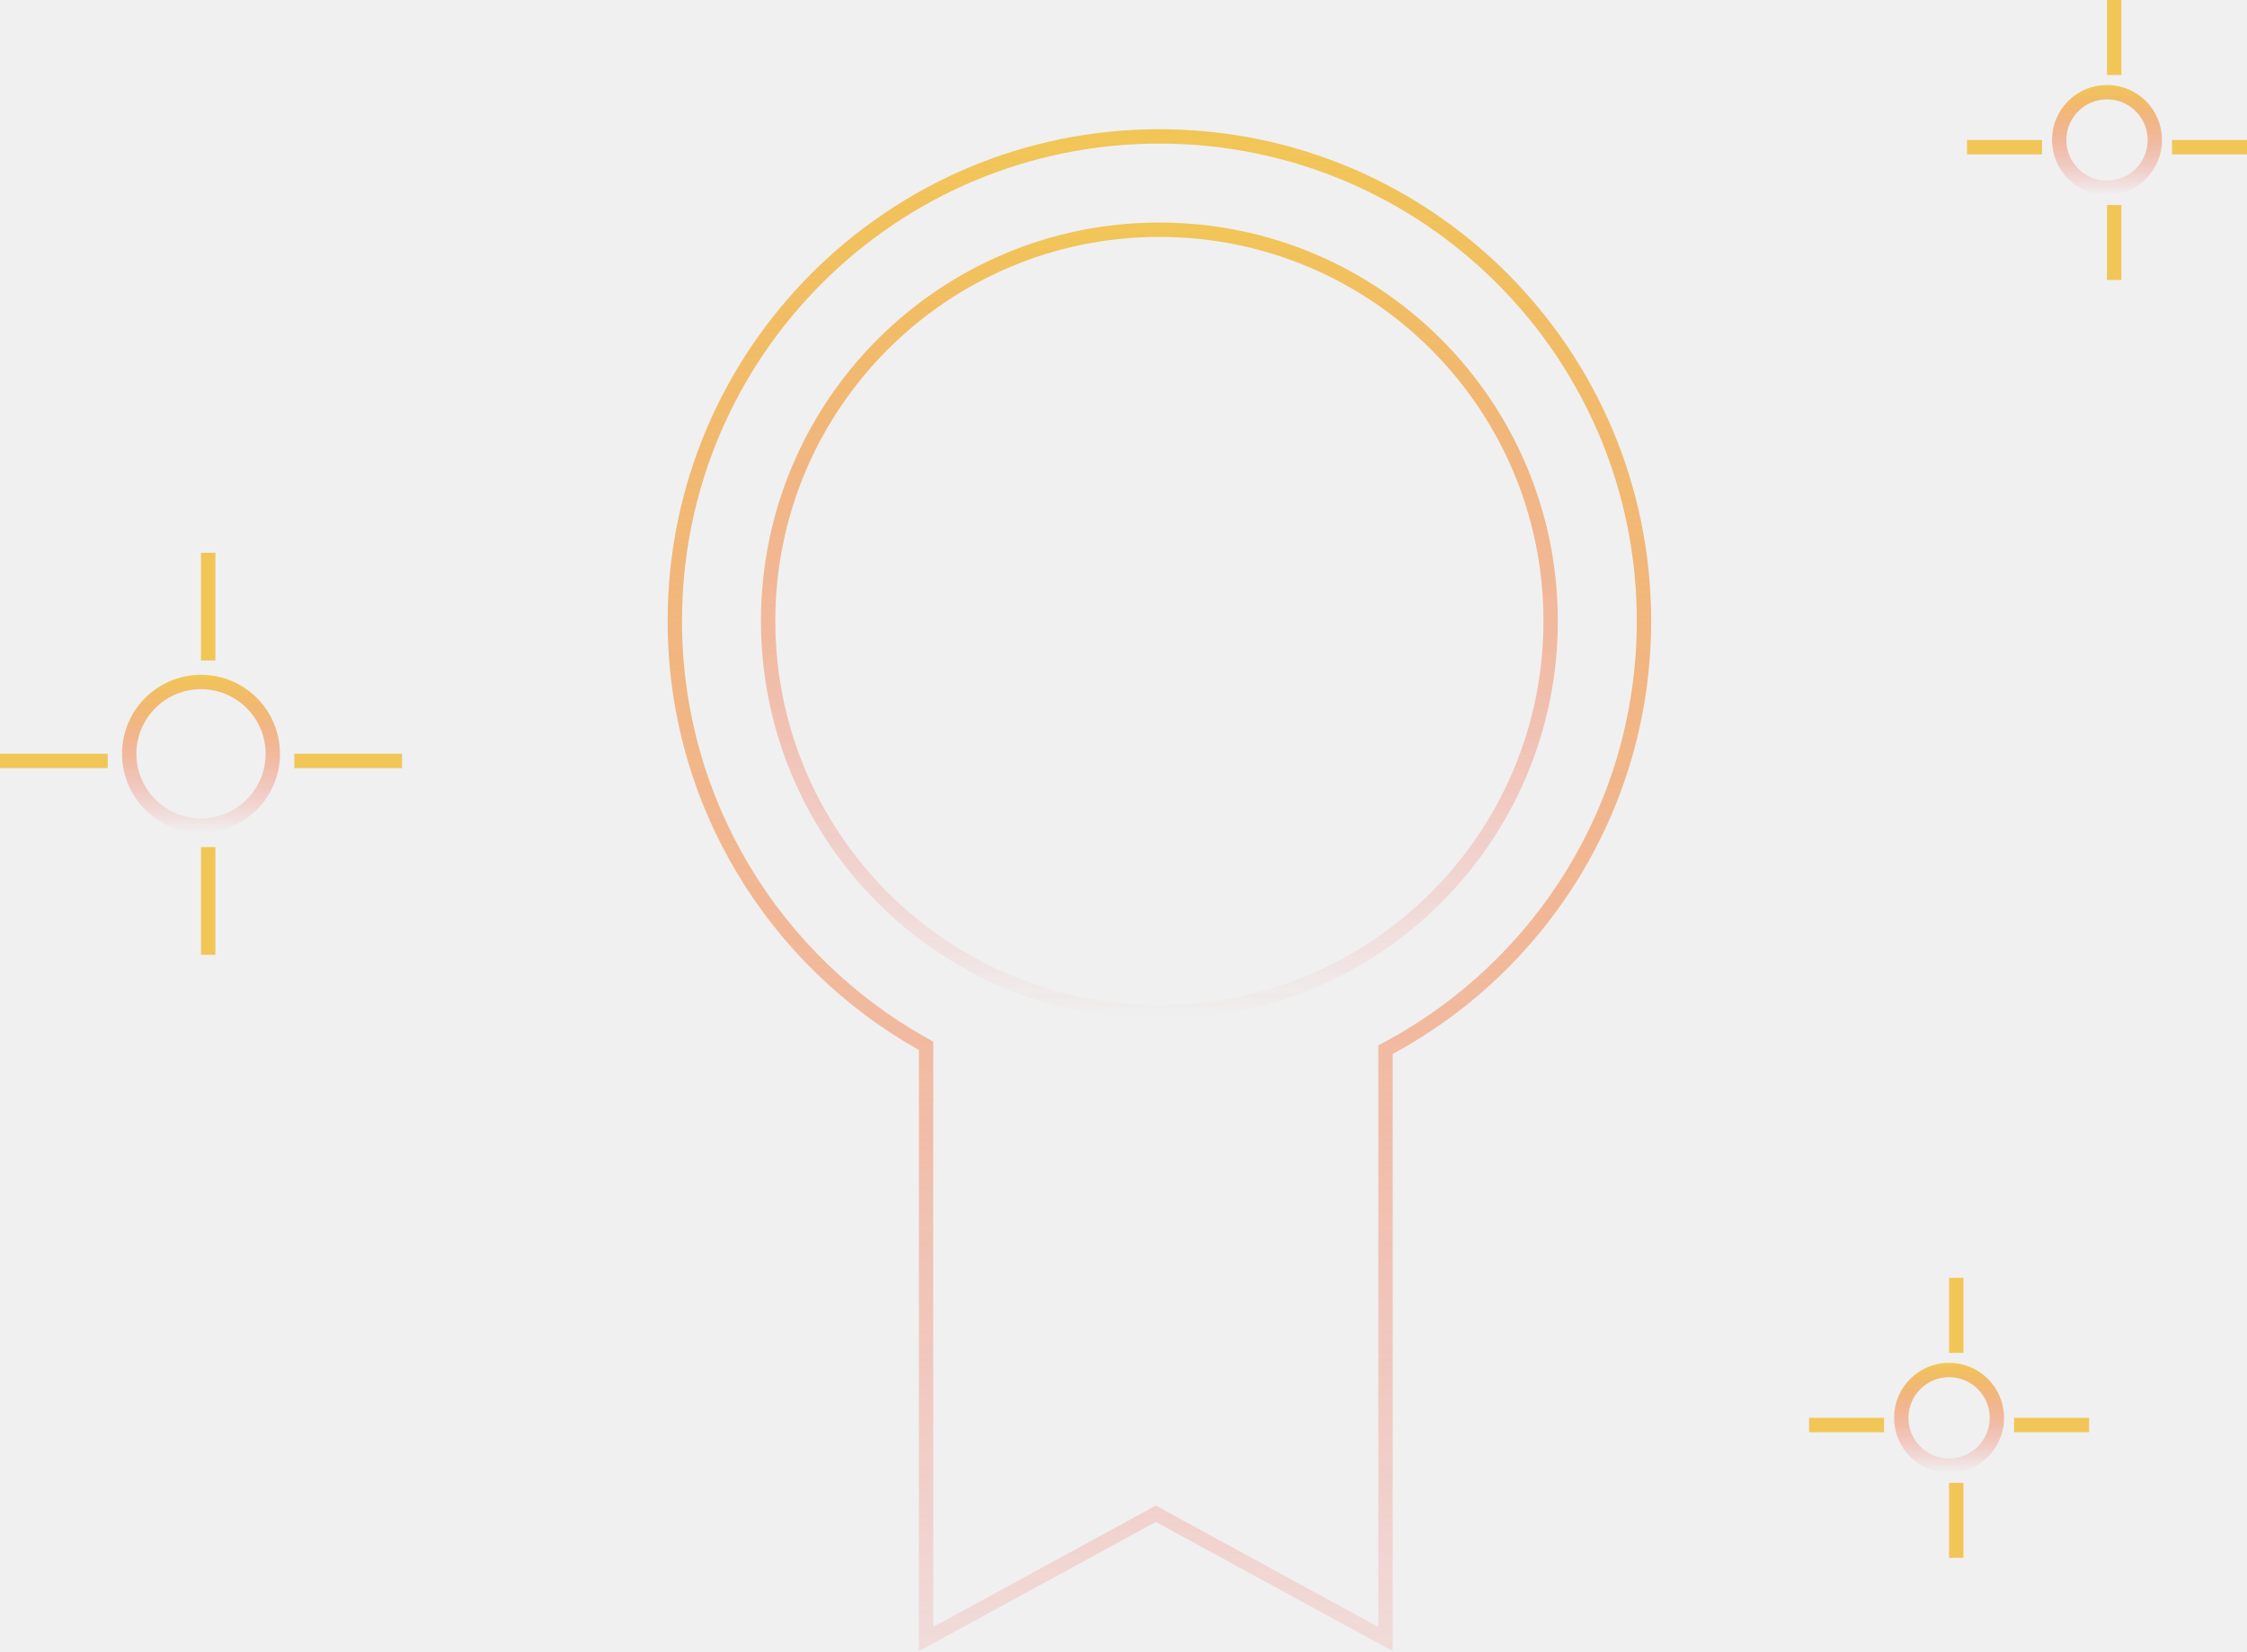
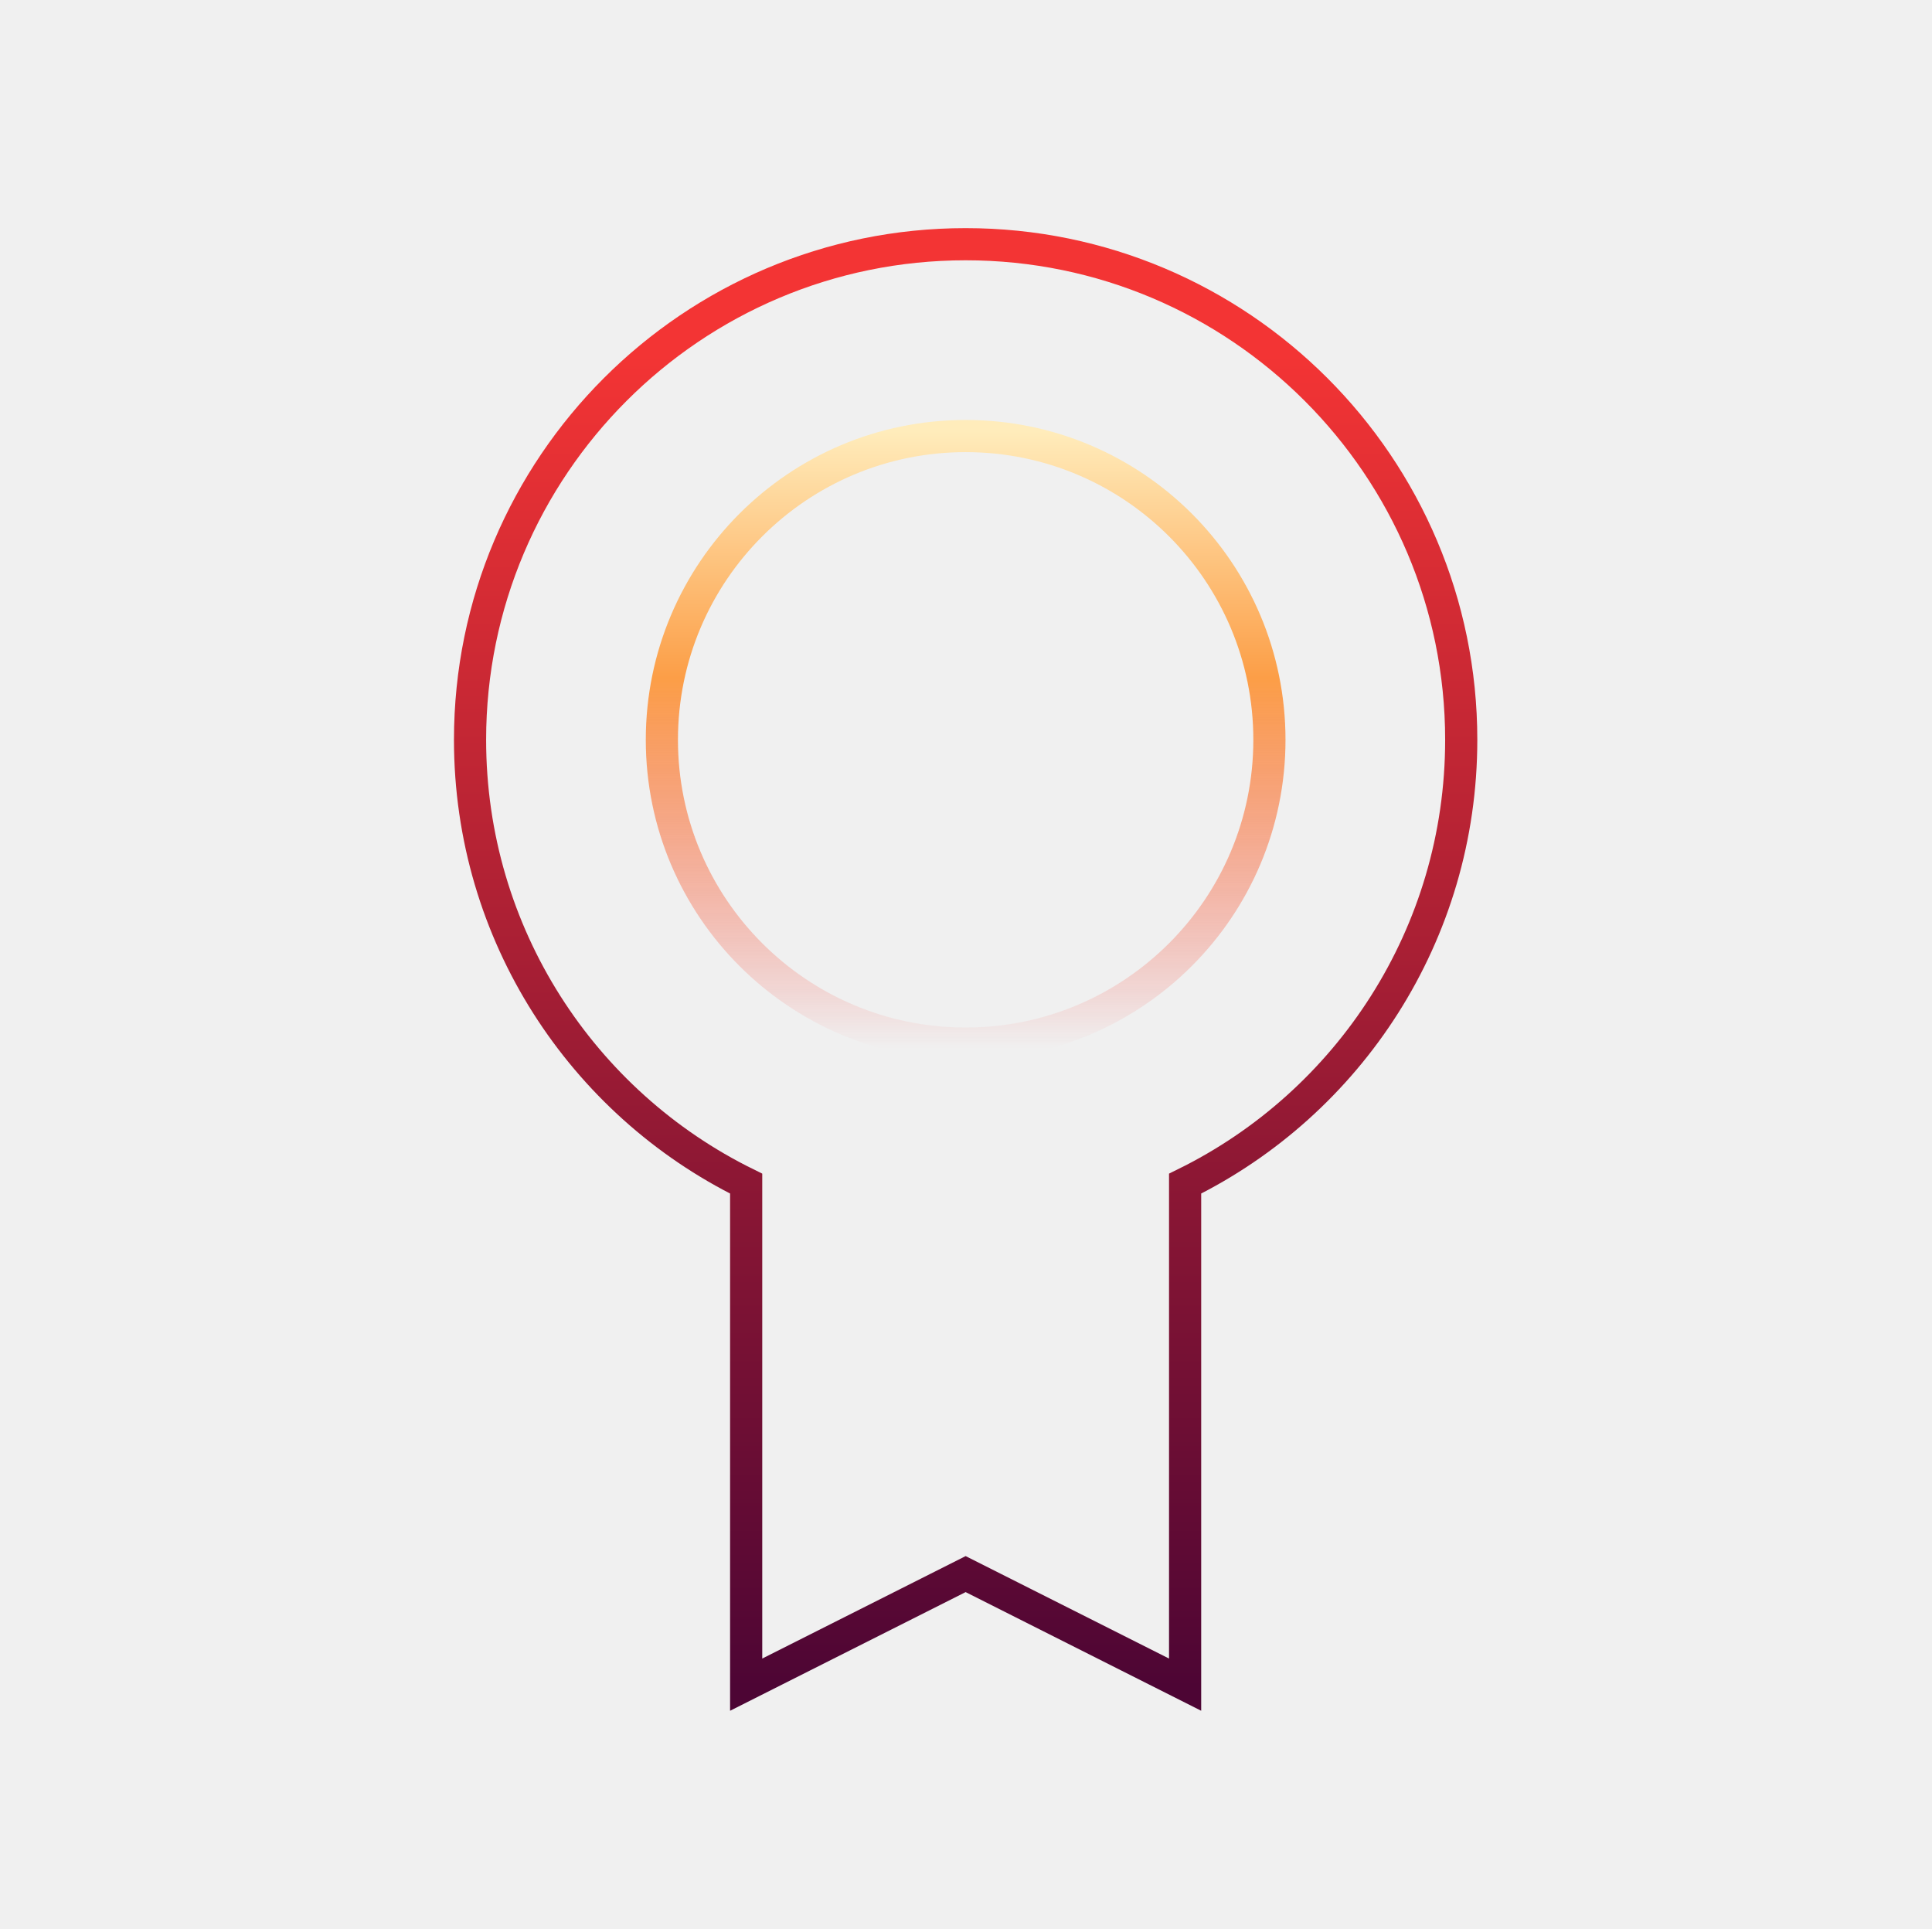
- <svg xmlns="http://www.w3.org/2000/svg" width="313" height="230" viewBox="0 0 313 230" fill="none">
-   <mask id="path-1-inside-1_13_9" fill="white">
-     <path fill-rule="evenodd" clip-rule="evenodd" d="M194 146.814C215.436 135.239 230 112.57 230 86.5C230 48.669 199.332 18 161.5 18C123.668 18 93 48.669 93 86.5C93 112.163 107.112 134.53 128 146.263V230L161 212L194 230V146.814Z" />
-   </mask>
-   <path d="M194 146.814L193.05 145.054L192 145.621V146.814H194ZM128 146.263H130V145.093L128.98 144.52L128 146.263ZM128 230H126V233.369L128.958 231.756L128 230ZM161 212L161.958 210.244L161 209.722L160.042 210.244L161 212ZM194 230L193.042 231.756L196 233.369V230H194ZM228 86.5C228 111.807 213.865 133.815 193.05 145.054L194.95 148.574C217.007 136.664 232 113.334 232 86.5H228ZM161.5 20C198.227 20 228 49.773 228 86.5H232C232 47.564 200.436 16 161.5 16V20ZM95 86.5C95 49.773 124.773 20 161.5 20V16C122.564 16 91 47.564 91 86.5H95ZM128.98 144.52C108.697 133.126 95 111.411 95 86.5H91C91 112.915 105.528 135.934 127.02 148.007L128.98 144.52ZM130 230V146.263H126V230H130ZM160.042 210.244L127.042 228.244L128.958 231.756L161.958 213.756L160.042 210.244ZM194.958 228.244L161.958 210.244L160.042 213.756L193.042 231.756L194.958 228.244ZM192 146.814V230H196V146.814H192Z" fill="url(#paint0_linear_13_9)" mask="url(#path-1-inside-1_13_9)" />
-   <circle cx="161.5" cy="86.5" r="54.5" stroke="url(#paint1_linear_13_9)" stroke-width="2" />
-   <circle cx="28" cy="105" r="10" stroke="url(#paint2_linear_13_9)" stroke-width="2" />
-   <line x1="29" y1="77" x2="29" y2="92" stroke="url(#paint3_linear_13_9)" stroke-width="2" />
-   <line x1="29" y1="118" x2="29" y2="133" stroke="url(#paint4_linear_13_9)" stroke-width="2" />
-   <line x1="15" y1="106" x2="-8.74228e-08" y2="106" stroke="url(#paint5_linear_13_9)" stroke-width="2" />
-   <line x1="56" y1="106" x2="41" y2="106" stroke="url(#paint6_linear_13_9)" stroke-width="2" />
-   <circle cx="271.5" cy="197.5" r="6.661" stroke="url(#paint7_linear_13_9)" stroke-width="2" />
-   <line x1="272.5" y1="178" x2="272.5" y2="188.446" stroke="url(#paint8_linear_13_9)" stroke-width="2" />
-   <line x1="272.5" y1="206.554" x2="272.5" y2="217" stroke="url(#paint9_linear_13_9)" stroke-width="2" />
-   <line x1="262.446" y1="198.5" x2="252" y2="198.5" stroke="url(#paint10_linear_13_9)" stroke-width="2" />
-   <line x1="291" y1="198.5" x2="280.554" y2="198.5" stroke="url(#paint11_linear_13_9)" stroke-width="2" />
-   <circle cx="293.5" cy="19.5" r="6.661" stroke="url(#paint12_linear_13_9)" stroke-width="2" />
-   <line x1="294.5" y1="4.37114e-08" x2="294.5" y2="10.446" stroke="url(#paint13_linear_13_9)" stroke-width="2" />
-   <line x1="294.5" y1="28.554" x2="294.5" y2="39" stroke="url(#paint14_linear_13_9)" stroke-width="2" />
-   <line x1="284.446" y1="20.5" x2="274" y2="20.5" stroke="url(#paint15_linear_13_9)" stroke-width="2" />
-   <line x1="313" y1="20.5" x2="302.554" y2="20.5" stroke="url(#paint16_linear_13_9)" stroke-width="2" />
+ <svg xmlns="http://www.w3.org/2000/svg" width="601px" height="600px" version="1.1" xml:space="preserve" style="fill-rule:evenodd;clip-rule:evenodd;">
+   <g transform="matrix(1,0,0,1,-2287,0)">
+     <g id="award" transform="matrix(0.75,0,0,1,2287.39,0)">
+       <rect x="0" y="0" width="800" height="600" style="fill:none;" />
+       <g transform="matrix(3.0778,0,0,2.30835,-14.4128,-37.9967)">
+         <g>
+           <g transform="matrix(1.11989,0,0,1.11989,-20.88,-20.8646)">
+             <path d="M112.465,175.754C92.77,166.061 79.238,145.774 79.238,122.352C79.238,89.437 105.961,62.715 138.875,62.715C171.79,62.715 198.512,89.437 198.512,122.352C198.512,145.774 184.981,166.061 165.285,175.754L165.285,236.042L138.875,222.739L112.465,236.042L112.465,175.754Z" style="fill:none;stroke:url(#_Linear1);stroke-width:3.87px;" />
+           </g>
+           <g transform="matrix(0.751128,0,0,0.751128,13.3385,51.1842)">
+             <circle cx="161.5" cy="86.5" r="54.5" style="fill:none;stroke:url(#_Linear2);stroke-width:5.77px;" />
+           </g>
+         </g>
+       </g>
+     </g>
+   </g>
  <defs>
-     <linearGradient id="paint0_linear_13_9" x1="161.5" y1="18" x2="161.5" y2="260.5" gradientUnits="userSpaceOnUse">
-       <stop stop-color="#F1C656" />
-       <stop offset="1" stop-color="#F43F3F" stop-opacity="0" />
+     <linearGradient id="_Linear1" x1="0" y1="0" x2="1" y2="0" gradientUnits="userSpaceOnUse" gradientTransform="matrix(9.78445e-15,-159.792,159.792,9.78445e-15,149.806,236.042)">
+       <stop offset="0" style="stop-color:rgb(77,5,52);stop-opacity:1" />
+       <stop offset="1" style="stop-color:rgb(243,52,52);stop-opacity:1" />
    </linearGradient>
-     <linearGradient id="paint1_linear_13_9" x1="161.5" y1="31" x2="161.5" y2="142" gradientUnits="userSpaceOnUse">
-       <stop stop-color="#F1C656" />
-       <stop offset="1" stop-color="#F43F3F" stop-opacity="0" />
-     </linearGradient>
-     <linearGradient id="paint2_linear_13_9" x1="28" y1="94" x2="28" y2="116" gradientUnits="userSpaceOnUse">
-       <stop stop-color="#F1C656" />
-       <stop offset="1" stop-color="#F43F3F" stop-opacity="0" />
-     </linearGradient>
-     <linearGradient id="paint3_linear_13_9" x1="28" y1="84.5" x2="27" y2="84.5" gradientUnits="userSpaceOnUse">
-       <stop stop-color="#F1C656" />
-       <stop offset="1" stop-color="#F43F3F" stop-opacity="0" />
-     </linearGradient>
-     <linearGradient id="paint4_linear_13_9" x1="28" y1="125.5" x2="27" y2="125.5" gradientUnits="userSpaceOnUse">
-       <stop stop-color="#F1C656" />
-       <stop offset="1" stop-color="#F43F3F" stop-opacity="0" />
-     </linearGradient>
-     <linearGradient id="paint5_linear_13_9" x1="7.5" y1="105" x2="7.5" y2="104" gradientUnits="userSpaceOnUse">
-       <stop stop-color="#F1C656" />
-       <stop offset="1" stop-color="#F43F3F" stop-opacity="0" />
-     </linearGradient>
-     <linearGradient id="paint6_linear_13_9" x1="48.5" y1="105" x2="48.5" y2="104" gradientUnits="userSpaceOnUse">
-       <stop stop-color="#F1C656" />
-       <stop offset="1" stop-color="#F43F3F" stop-opacity="0" />
-     </linearGradient>
-     <linearGradient id="paint7_linear_13_9" x1="271.5" y1="189.839" x2="271.5" y2="205.161" gradientUnits="userSpaceOnUse">
-       <stop stop-color="#F1C656" />
-       <stop offset="1" stop-color="#F43F3F" stop-opacity="0" />
-     </linearGradient>
-     <linearGradient id="paint8_linear_13_9" x1="271.5" y1="183.223" x2="270.5" y2="183.223" gradientUnits="userSpaceOnUse">
-       <stop stop-color="#F1C656" />
-       <stop offset="1" stop-color="#F43F3F" stop-opacity="0" />
-     </linearGradient>
-     <linearGradient id="paint9_linear_13_9" x1="271.5" y1="211.777" x2="270.5" y2="211.777" gradientUnits="userSpaceOnUse">
-       <stop stop-color="#F1C656" />
-       <stop offset="1" stop-color="#F43F3F" stop-opacity="0" />
-     </linearGradient>
-     <linearGradient id="paint10_linear_13_9" x1="257.223" y1="197.5" x2="257.223" y2="196.5" gradientUnits="userSpaceOnUse">
-       <stop stop-color="#F1C656" />
-       <stop offset="1" stop-color="#F43F3F" stop-opacity="0" />
-     </linearGradient>
-     <linearGradient id="paint11_linear_13_9" x1="285.777" y1="197.5" x2="285.777" y2="196.5" gradientUnits="userSpaceOnUse">
-       <stop stop-color="#F1C656" />
-       <stop offset="1" stop-color="#F43F3F" stop-opacity="0" />
-     </linearGradient>
-     <linearGradient id="paint12_linear_13_9" x1="293.5" y1="11.839" x2="293.5" y2="27.161" gradientUnits="userSpaceOnUse">
-       <stop stop-color="#F1C656" />
-       <stop offset="1" stop-color="#F43F3F" stop-opacity="0" />
-     </linearGradient>
-     <linearGradient id="paint13_linear_13_9" x1="293.5" y1="5.223" x2="292.5" y2="5.223" gradientUnits="userSpaceOnUse">
-       <stop stop-color="#F1C656" />
-       <stop offset="1" stop-color="#F43F3F" stop-opacity="0" />
-     </linearGradient>
-     <linearGradient id="paint14_linear_13_9" x1="293.5" y1="33.777" x2="292.5" y2="33.777" gradientUnits="userSpaceOnUse">
-       <stop stop-color="#F1C656" />
-       <stop offset="1" stop-color="#F43F3F" stop-opacity="0" />
-     </linearGradient>
-     <linearGradient id="paint15_linear_13_9" x1="279.223" y1="19.5" x2="279.223" y2="18.5" gradientUnits="userSpaceOnUse">
-       <stop stop-color="#F1C656" />
-       <stop offset="1" stop-color="#F43F3F" stop-opacity="0" />
-     </linearGradient>
-     <linearGradient id="paint16_linear_13_9" x1="307.777" y1="19.5" x2="307.777" y2="18.5" gradientUnits="userSpaceOnUse">
-       <stop stop-color="#F1C656" />
-       <stop offset="1" stop-color="#F43F3F" stop-opacity="0" />
+     <linearGradient id="_Linear2" x1="0" y1="0" x2="1" y2="0" gradientUnits="userSpaceOnUse" gradientTransform="matrix(6.79679e-15,111,-111,6.79679e-15,161.5,31)">
+       <stop offset="0" style="stop-color:rgb(255,236,187);stop-opacity:1" />
+       <stop offset="0.4" style="stop-color:rgb(252,158,71);stop-opacity:1" />
+       <stop offset="1" style="stop-color:rgb(244,63,63);stop-opacity:0" />
    </linearGradient>
  </defs>
</svg>
